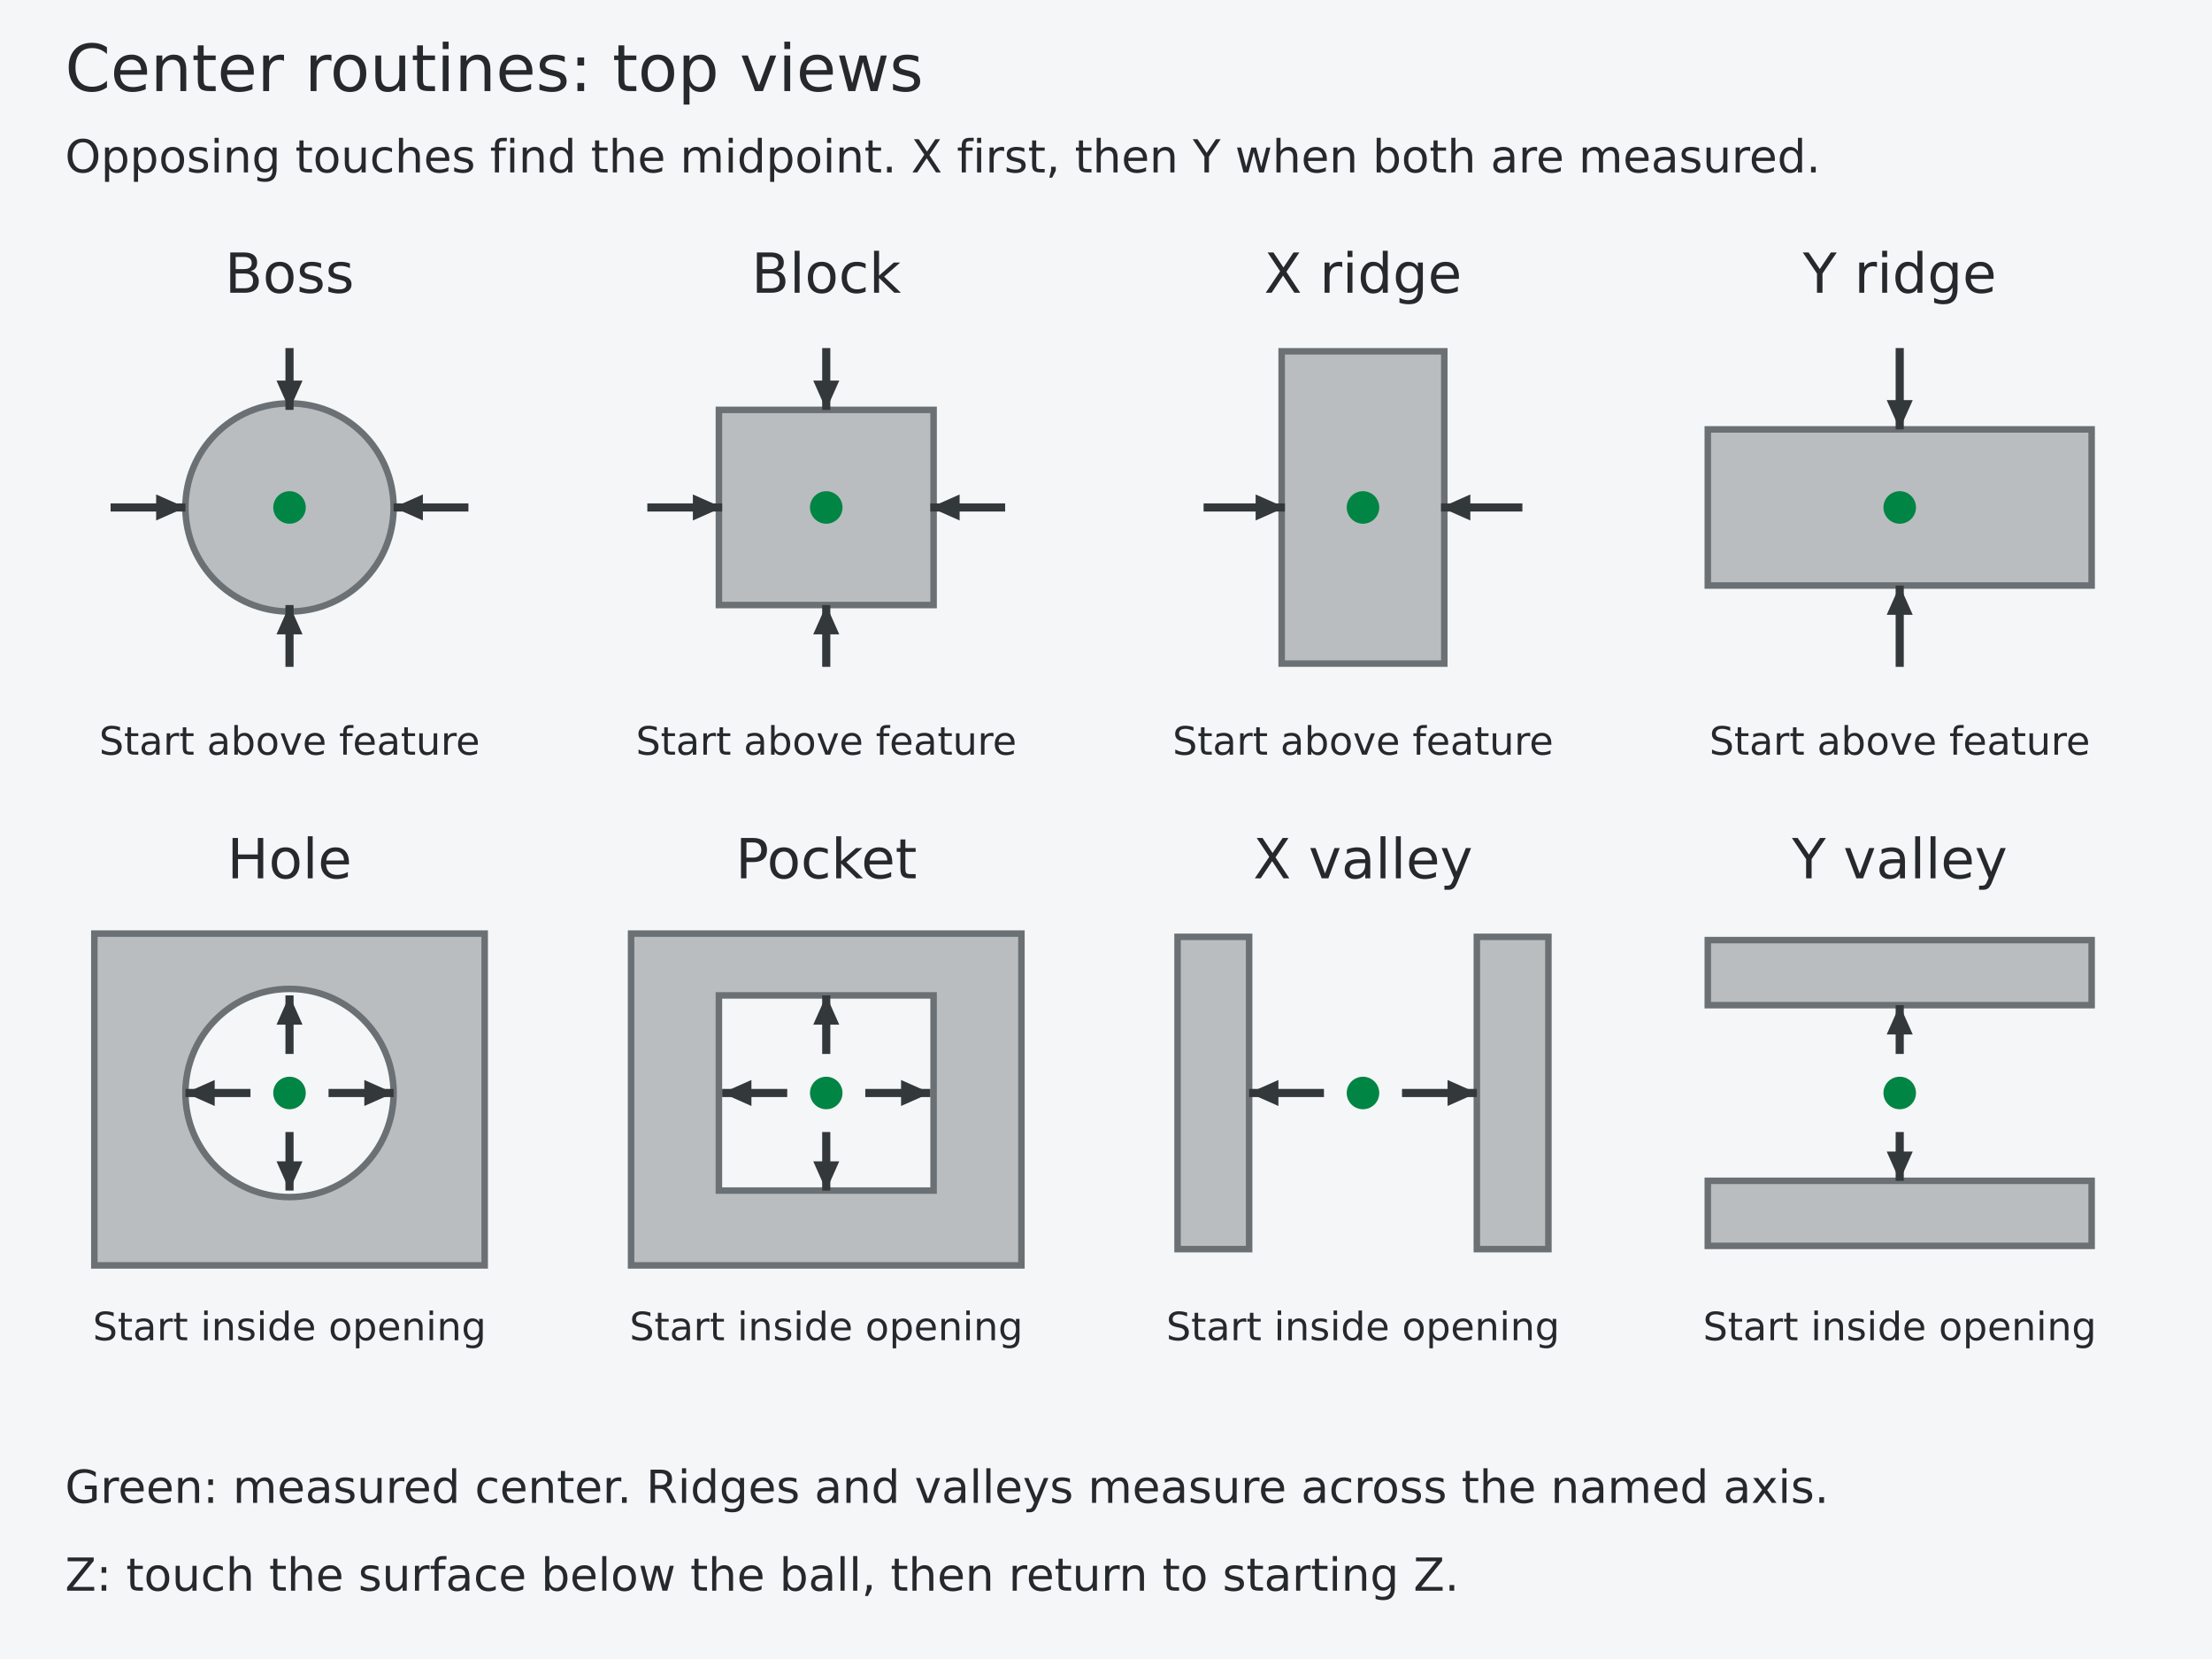
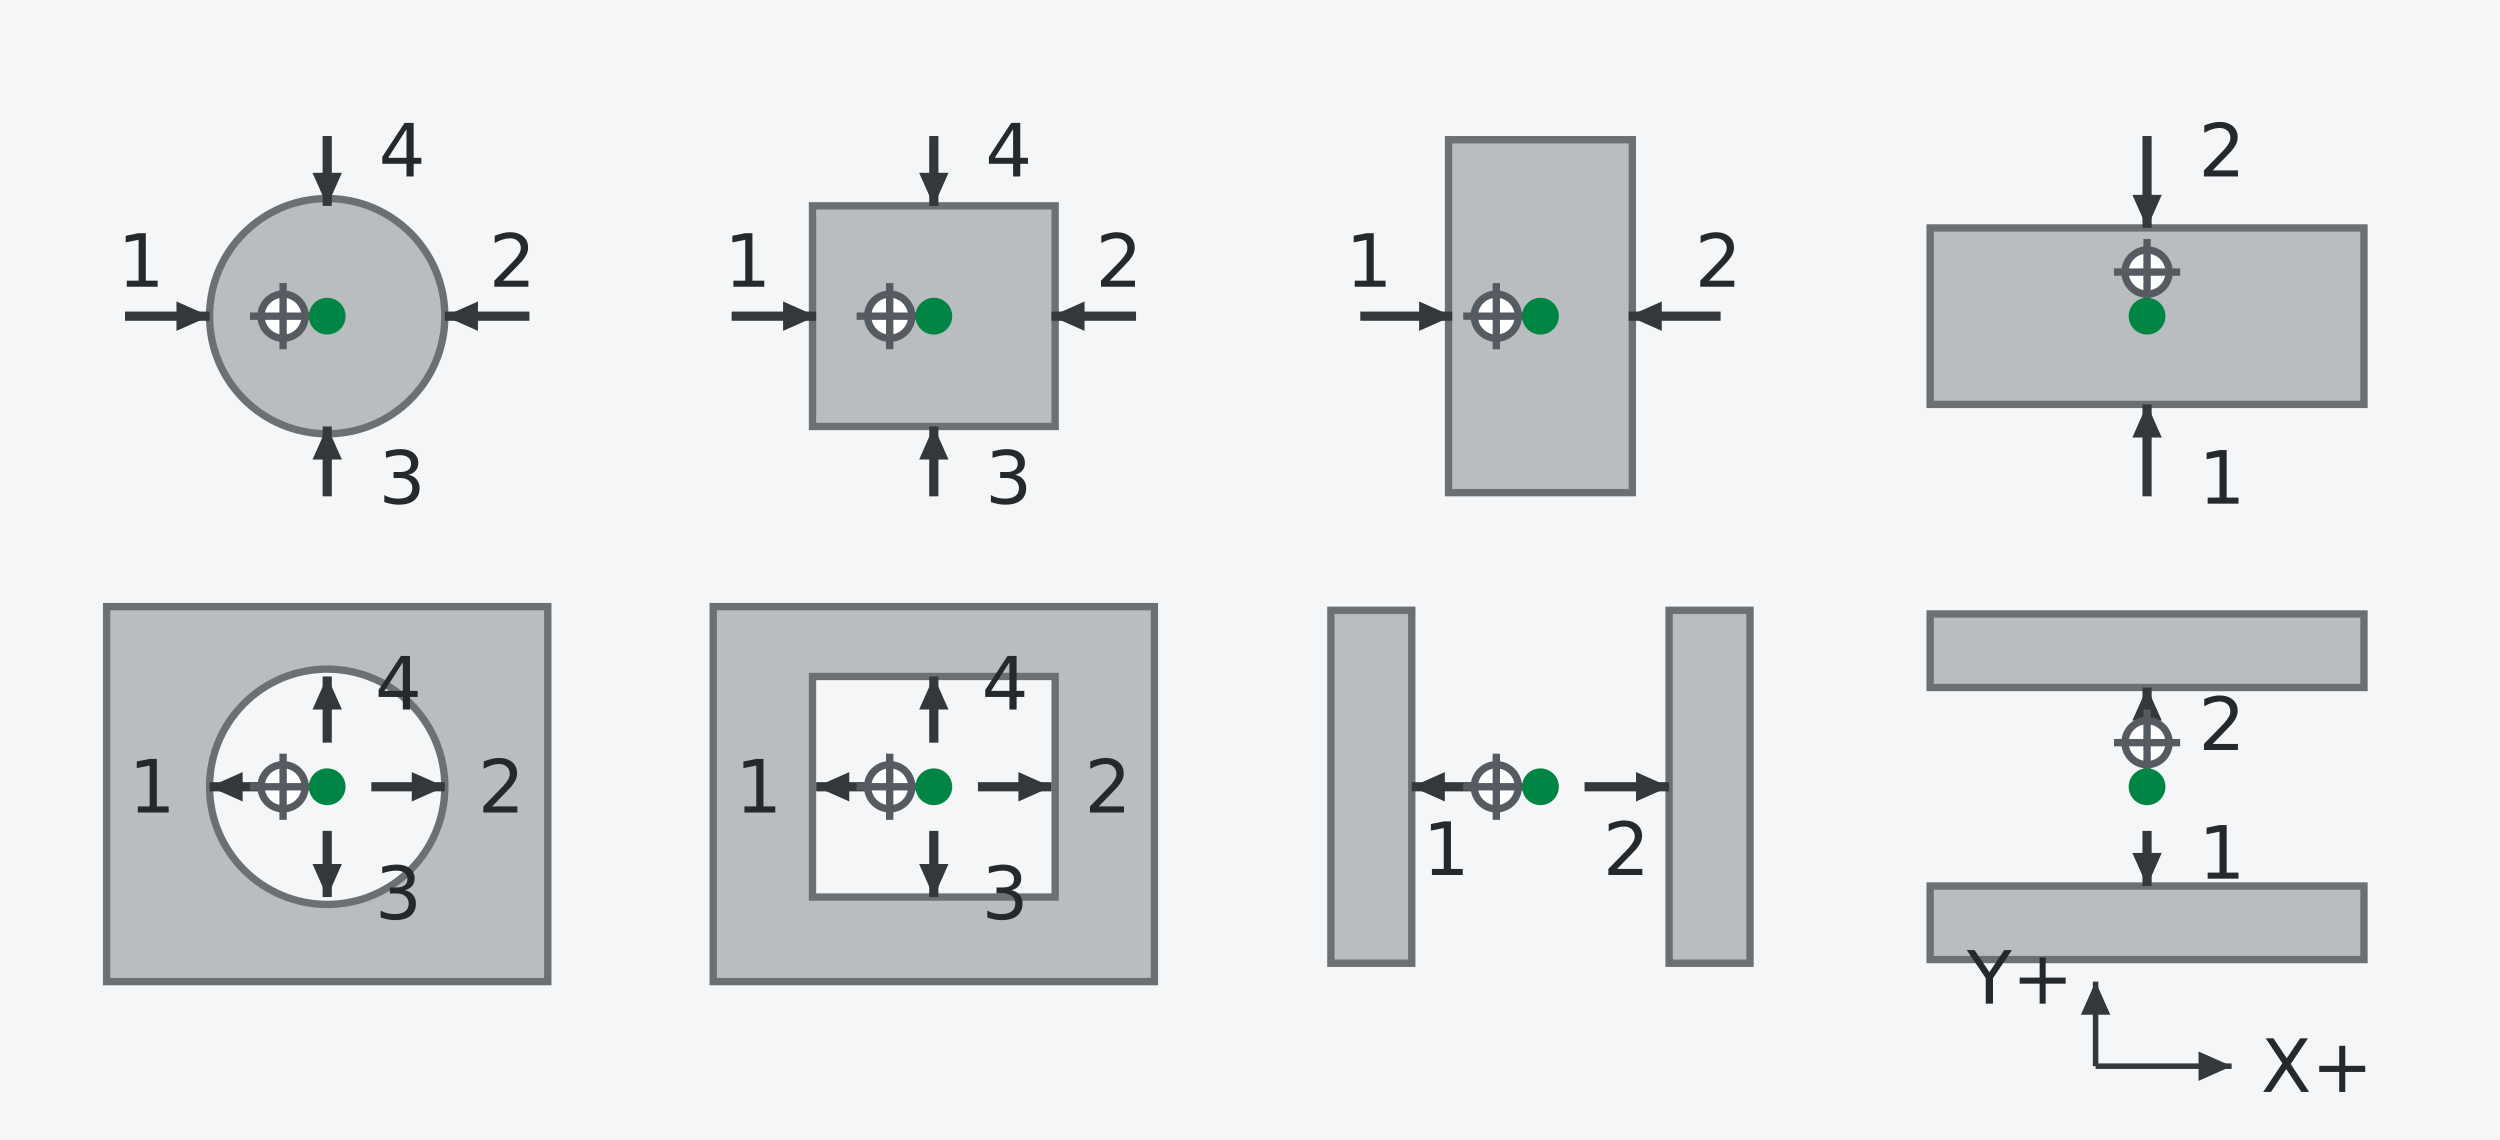
- <svg xmlns="http://www.w3.org/2000/svg" width="680" height="510" viewBox="0 0 680 510" role="img" aria-label="Boss, block, hole, pocket, ridge and valley probing">
-   <rect width="680" height="510" fill="#f5f6f7" />
-   <g font-family="DejaVu Sans, sans-serif" fill="#25292c">
-     <text x="20" y="28" font-size="20">Center routines: top views</text>
-     <text x="20" y="53" font-size="14">Opposing touches find the midpoint. X first, then Y when both are measured.</text>
-     <text text-anchor="middle" x="89" y="90" font-size="17">Boss</text>
-     <circle cx="89" cy="156" r="32" fill="#b9bdc0" stroke="#6a7074" stroke-width="2" />
-     <path d="M34 156L57 156" fill="none" stroke="#33383b" stroke-width="2.5" />
-     <polygon fill="#33383b" points="57,156 48,152 48,160" />
-     <path d="M89 107L89 126" fill="none" stroke="#33383b" stroke-width="2.5" />
-     <polygon fill="#33383b" points="89,126 93,117 85,117" />
-     <path d="M144 156L121 156" fill="none" stroke="#33383b" stroke-width="2.5" />
-     <polygon fill="#33383b" points="121,156 130,160 130,152" />
-     <path d="M89 205L89 186" fill="none" stroke="#33383b" stroke-width="2.5" />
-     <polygon fill="#33383b" points="89,186 85,195 93,195" />
-     <circle cx="89" cy="156" r="5" fill="#008544" />
-     <text text-anchor="middle" x="89" y="232" font-size="12">Start above feature</text>
-     <text text-anchor="middle" x="254" y="90" font-size="17">Block</text>
-     <rect x="221" y="126" width="66" height="60" fill="#b9bdc0" stroke="#6a7074" stroke-width="2" />
-     <path d="M199 156L222 156" fill="none" stroke="#33383b" stroke-width="2.5" />
-     <polygon fill="#33383b" points="222,156 213,152 213,160" />
-     <path d="M254 107L254 126" fill="none" stroke="#33383b" stroke-width="2.5" />
-     <polygon fill="#33383b" points="254,126 258,117 250,117" />
-     <path d="M309 156L286 156" fill="none" stroke="#33383b" stroke-width="2.5" />
-     <polygon fill="#33383b" points="286,156 295,160 295,152" />
-     <path d="M254 205L254 186" fill="none" stroke="#33383b" stroke-width="2.5" />
-     <polygon fill="#33383b" points="254,186 250,195 258,195" />
-     <circle cx="254" cy="156" r="5" fill="#008544" />
-     <text text-anchor="middle" x="254" y="232" font-size="12">Start above feature</text>
-     <text text-anchor="middle" x="419" y="90" font-size="17">X ridge</text>
-     <rect x="394" y="108" width="50" height="96" fill="#b9bdc0" stroke="#6a7074" stroke-width="2" />
-     <path d="M370 156L395 156" fill="none" stroke="#33383b" stroke-width="2.5" />
-     <polygon fill="#33383b" points="395,156 386,152 386,160" />
-     <path d="M468 156L443 156" fill="none" stroke="#33383b" stroke-width="2.5" />
-     <polygon fill="#33383b" points="443,156 452,160 452,152" />
-     <circle cx="419" cy="156" r="5" fill="#008544" />
-     <text text-anchor="middle" x="419" y="232" font-size="12">Start above feature</text>
-     <text text-anchor="middle" x="584" y="90" font-size="17">Y ridge</text>
-     <rect x="525" y="132" width="118" height="48" fill="#b9bdc0" stroke="#6a7074" stroke-width="2" />
-     <path d="M584 107L584 132" fill="none" stroke="#33383b" stroke-width="2.5" />
-     <polygon fill="#33383b" points="584,132 588,123 580,123" />
-     <path d="M584 205L584 180" fill="none" stroke="#33383b" stroke-width="2.5" />
-     <polygon fill="#33383b" points="584,180 580,189 588,189" />
-     <circle cx="584" cy="156" r="5" fill="#008544" />
-     <text text-anchor="middle" x="584" y="232" font-size="12">Start above feature</text>
-     <text text-anchor="middle" x="89" y="270" font-size="17">Hole</text>
-     <rect x="29" y="287" width="120" height="102" fill="#b9bdc0" stroke="#6a7074" stroke-width="2" />
-     <circle cx="89" cy="336" r="32" fill="#f5f6f7" stroke="#6a7074" stroke-width="2" />
-     <path d="M77 336L57 336" fill="none" stroke="#33383b" stroke-width="2.5" />
-     <polygon fill="#33383b" points="57,336 66,340 66,332" />
-     <path d="M89 324L89 306" fill="none" stroke="#33383b" stroke-width="2.5" />
-     <polygon fill="#33383b" points="89,306 85,315 93,315" />
-     <path d="M101 336L121 336" fill="none" stroke="#33383b" stroke-width="2.5" />
-     <polygon fill="#33383b" points="121,336 112,332 112,340" />
-     <path d="M89 348L89 366" fill="none" stroke="#33383b" stroke-width="2.5" />
-     <polygon fill="#33383b" points="89,366 93,357 85,357" />
-     <circle cx="89" cy="336" r="5" fill="#008544" />
-     <text text-anchor="middle" x="89" y="412" font-size="12">Start inside opening</text>
-     <text text-anchor="middle" x="254" y="270" font-size="17">Pocket</text>
-     <rect x="194" y="287" width="120" height="102" fill="#b9bdc0" stroke="#6a7074" stroke-width="2" />
-     <rect x="221" y="306" width="66" height="60" fill="#f5f6f7" stroke="#6a7074" stroke-width="2" />
-     <path d="M242 336L222 336" fill="none" stroke="#33383b" stroke-width="2.5" />
-     <polygon fill="#33383b" points="222,336 231,340 231,332" />
-     <path d="M254 324L254 306" fill="none" stroke="#33383b" stroke-width="2.5" />
-     <polygon fill="#33383b" points="254,306 250,315 258,315" />
-     <path d="M266 336L286 336" fill="none" stroke="#33383b" stroke-width="2.5" />
-     <polygon fill="#33383b" points="286,336 277,332 277,340" />
-     <path d="M254 348L254 366" fill="none" stroke="#33383b" stroke-width="2.5" />
-     <polygon fill="#33383b" points="254,366 258,357 250,357" />
-     <circle cx="254" cy="336" r="5" fill="#008544" />
-     <text text-anchor="middle" x="254" y="412" font-size="12">Start inside opening</text>
-     <text text-anchor="middle" x="419" y="270" font-size="17">X valley</text>
-     <rect x="362" y="288" width="22" height="96" fill="#b9bdc0" stroke="#6a7074" stroke-width="2" />
-     <rect x="454" y="288" width="22" height="96" fill="#b9bdc0" stroke="#6a7074" stroke-width="2" />
-     <path d="M407 336L384 336" fill="none" stroke="#33383b" stroke-width="2.5" />
-     <polygon fill="#33383b" points="384,336 393,340 393,332" />
-     <path d="M431 336L454 336" fill="none" stroke="#33383b" stroke-width="2.5" />
-     <polygon fill="#33383b" points="454,336 445,332 445,340" />
-     <circle cx="419" cy="336" r="5" fill="#008544" />
-     <text text-anchor="middle" x="419" y="412" font-size="12">Start inside opening</text>
-     <text text-anchor="middle" x="584" y="270" font-size="17">Y valley</text>
-     <rect x="525" y="289" width="118" height="20" fill="#b9bdc0" stroke="#6a7074" stroke-width="2" />
-     <rect x="525" y="363" width="118" height="20" fill="#b9bdc0" stroke="#6a7074" stroke-width="2" />
-     <path d="M584 324L584 309" fill="none" stroke="#33383b" stroke-width="2.5" />
-     <polygon fill="#33383b" points="584,309 580,318 588,318" />
-     <path d="M584 348L584 363" fill="none" stroke="#33383b" stroke-width="2.5" />
-     <polygon fill="#33383b" points="584,363 588,354 580,354" />
-     <circle cx="584" cy="336" r="5" fill="#008544" />
-     <text text-anchor="middle" x="584" y="412" font-size="12">Start inside opening</text>
-     <text x="20" y="462" font-size="14">Green: measured center. Ridges and valleys measure across the named axis.</text>
-     <text x="20" y="489" font-size="14">Z: touch the surface below the ball, then return to starting Z.</text>
+ <svg xmlns="http://www.w3.org/2000/svg" width="680" height="310" viewBox="0 0 680 310" role="img" aria-labelledby="title">
+   <defs>
+     <path id="arrow" d="M-9-4L0 0L-9 4Z" fill="#33383b" />
+     <g id="start" fill="#fff" stroke="#555b60" stroke-width="2">
+       <circle r="6" />
+       <path d="M-9 0H9M0-9V9" />
+     </g>
+   </defs>
+   <rect width="680" height="310" fill="#f5f6f7" />
+   <g font-family="DejaVu Sans, sans-serif" font-size="20" fill="#25292c">
+     <g transform="translate(0 -70)">
+       <circle cx="89" cy="156" r="32" fill="#b9bdc0" stroke="#6a7074" stroke-width="2" />
+       <path d="M34 156H57M144 156H121M89 107V126M89 205V186" fill="none" stroke="#33383b" stroke-width="2.5" />
+       <use href="#arrow" transform="translate(57 156)" />
+       <use href="#arrow" transform="translate(121 156) rotate(180)" />
+       <use href="#arrow" transform="translate(89 126) rotate(90)" />
+       <use href="#arrow" transform="translate(89 186) rotate(-90)" />
+       <use href="#start" x="77" y="156" />
+       <circle cx="89" cy="156" r="5" fill="#008544" />
+       <text x="32" y="148">1</text>
+       <text x="133" y="148">2</text>
+       <text x="103" y="207">3</text>
+       <text x="103" y="118">4</text>
+       <rect x="221" y="126" width="66" height="60" fill="#b9bdc0" stroke="#6a7074" stroke-width="2" />
+       <path d="M199 156H222M309 156H286M254 107V126M254 205V186" fill="none" stroke="#33383b" stroke-width="2.5" />
+       <use href="#arrow" transform="translate(222 156)" />
+       <use href="#arrow" transform="translate(286 156) rotate(180)" />
+       <use href="#arrow" transform="translate(254 126) rotate(90)" />
+       <use href="#arrow" transform="translate(254 186) rotate(-90)" />
+       <use href="#start" x="242" y="156" />
+       <circle cx="254" cy="156" r="5" fill="#008544" />
+       <text x="197" y="148">1</text>
+       <text x="298" y="148">2</text>
+       <text x="268" y="207">3</text>
+       <text x="268" y="118">4</text>
+       <rect x="394" y="108" width="50" height="96" fill="#b9bdc0" stroke="#6a7074" stroke-width="2" />
+       <path d="M370 156H395M468 156H443" fill="none" stroke="#33383b" stroke-width="2.5" />
+       <use href="#arrow" transform="translate(395 156)" />
+       <use href="#arrow" transform="translate(443 156) rotate(180)" />
+       <use href="#start" x="407" y="156" />
+       <circle cx="419" cy="156" r="5" fill="#008544" />
+       <text x="366" y="148">1</text>
+       <text x="461" y="148">2</text>
+       <rect x="525" y="132" width="118" height="48" fill="#b9bdc0" stroke="#6a7074" stroke-width="2" />
+       <path d="M584 107V132M584 205V180" fill="none" stroke="#33383b" stroke-width="2.5" />
+       <use href="#arrow" transform="translate(584 132) rotate(90)" />
+       <use href="#arrow" transform="translate(584 180) rotate(-90)" />
+       <use href="#start" x="584" y="144" />
+       <circle cx="584" cy="156" r="5" fill="#008544" />
+       <text x="598" y="207">1</text>
+       <text x="598" y="118">2</text>
+     </g>
+     <g transform="translate(0 -122)">
+       <rect x="29" y="287" width="120" height="102" fill="#b9bdc0" stroke="#6a7074" stroke-width="2" />
+       <circle cx="89" cy="336" r="32" fill="#f5f6f7" stroke="#6a7074" stroke-width="2" />
+       <path d="M77 336H57M101 336H121M89 324V306M89 348V366" fill="none" stroke="#33383b" stroke-width="2.5" />
+       <use href="#arrow" transform="translate(57 336) rotate(180)" />
+       <use href="#arrow" transform="translate(121 336)" />
+       <use href="#arrow" transform="translate(89 306) rotate(-90)" />
+       <use href="#arrow" transform="translate(89 366) rotate(90)" />
+       <use href="#start" x="77" y="336" />
+       <circle cx="89" cy="336" r="5" fill="#008544" />
+       <text x="35" y="343">1</text>
+       <text x="130" y="343">2</text>
+       <text x="102" y="372">3</text>
+       <text x="102" y="315">4</text>
+       <rect x="194" y="287" width="120" height="102" fill="#b9bdc0" stroke="#6a7074" stroke-width="2" />
+       <rect x="221" y="306" width="66" height="60" fill="#f5f6f7" stroke="#6a7074" stroke-width="2" />
+       <path d="M242 336H222M266 336H286M254 324V306M254 348V366" fill="none" stroke="#33383b" stroke-width="2.5" />
+       <use href="#arrow" transform="translate(222 336) rotate(180)" />
+       <use href="#arrow" transform="translate(286 336)" />
+       <use href="#arrow" transform="translate(254 306) rotate(-90)" />
+       <use href="#arrow" transform="translate(254 366) rotate(90)" />
+       <use href="#start" x="242" y="336" />
+       <circle cx="254" cy="336" r="5" fill="#008544" />
+       <text x="200" y="343">1</text>
+       <text x="295" y="343">2</text>
+       <text x="267" y="372">3</text>
+       <text x="267" y="315">4</text>
+       <rect x="362" y="288" width="22" height="96" fill="#b9bdc0" stroke="#6a7074" stroke-width="2" />
+       <rect x="454" y="288" width="22" height="96" fill="#b9bdc0" stroke="#6a7074" stroke-width="2" />
+       <path d="M407 336H384M431 336H454" fill="none" stroke="#33383b" stroke-width="2.5" />
+       <use href="#arrow" transform="translate(384 336) rotate(180)" />
+       <use href="#arrow" transform="translate(454 336)" />
+       <use href="#start" x="407" y="336" />
+       <circle cx="419" cy="336" r="5" fill="#008544" />
+       <text x="387" y="360">1</text>
+       <text x="436" y="360">2</text>
+       <rect x="525" y="289" width="118" height="20" fill="#b9bdc0" stroke="#6a7074" stroke-width="2" />
+       <rect x="525" y="363" width="118" height="20" fill="#b9bdc0" stroke="#6a7074" stroke-width="2" />
+       <path d="M584 324V309M584 348V363" fill="none" stroke="#33383b" stroke-width="2.5" />
+       <use href="#arrow" transform="translate(584 309) rotate(-90)" />
+       <use href="#arrow" transform="translate(584 363) rotate(90)" />
+       <use href="#start" x="584" y="324" />
+       <circle cx="584" cy="336" r="5" fill="#008544" />
+       <text x="598" y="361">1</text>
+       <text x="598" y="326">2</text>
+     </g>
+     <path d="M570 290H607M570 290V267" fill="none" stroke="#33383b" stroke-width="1.5" />
+     <use href="#arrow" transform="translate(607 290)" />
+     <use href="#arrow" transform="translate(570 267) rotate(-90)" />
+     <text x="615" y="297">X+</text>
+     <text x="535" y="273">Y+</text>
  </g>
</svg>
